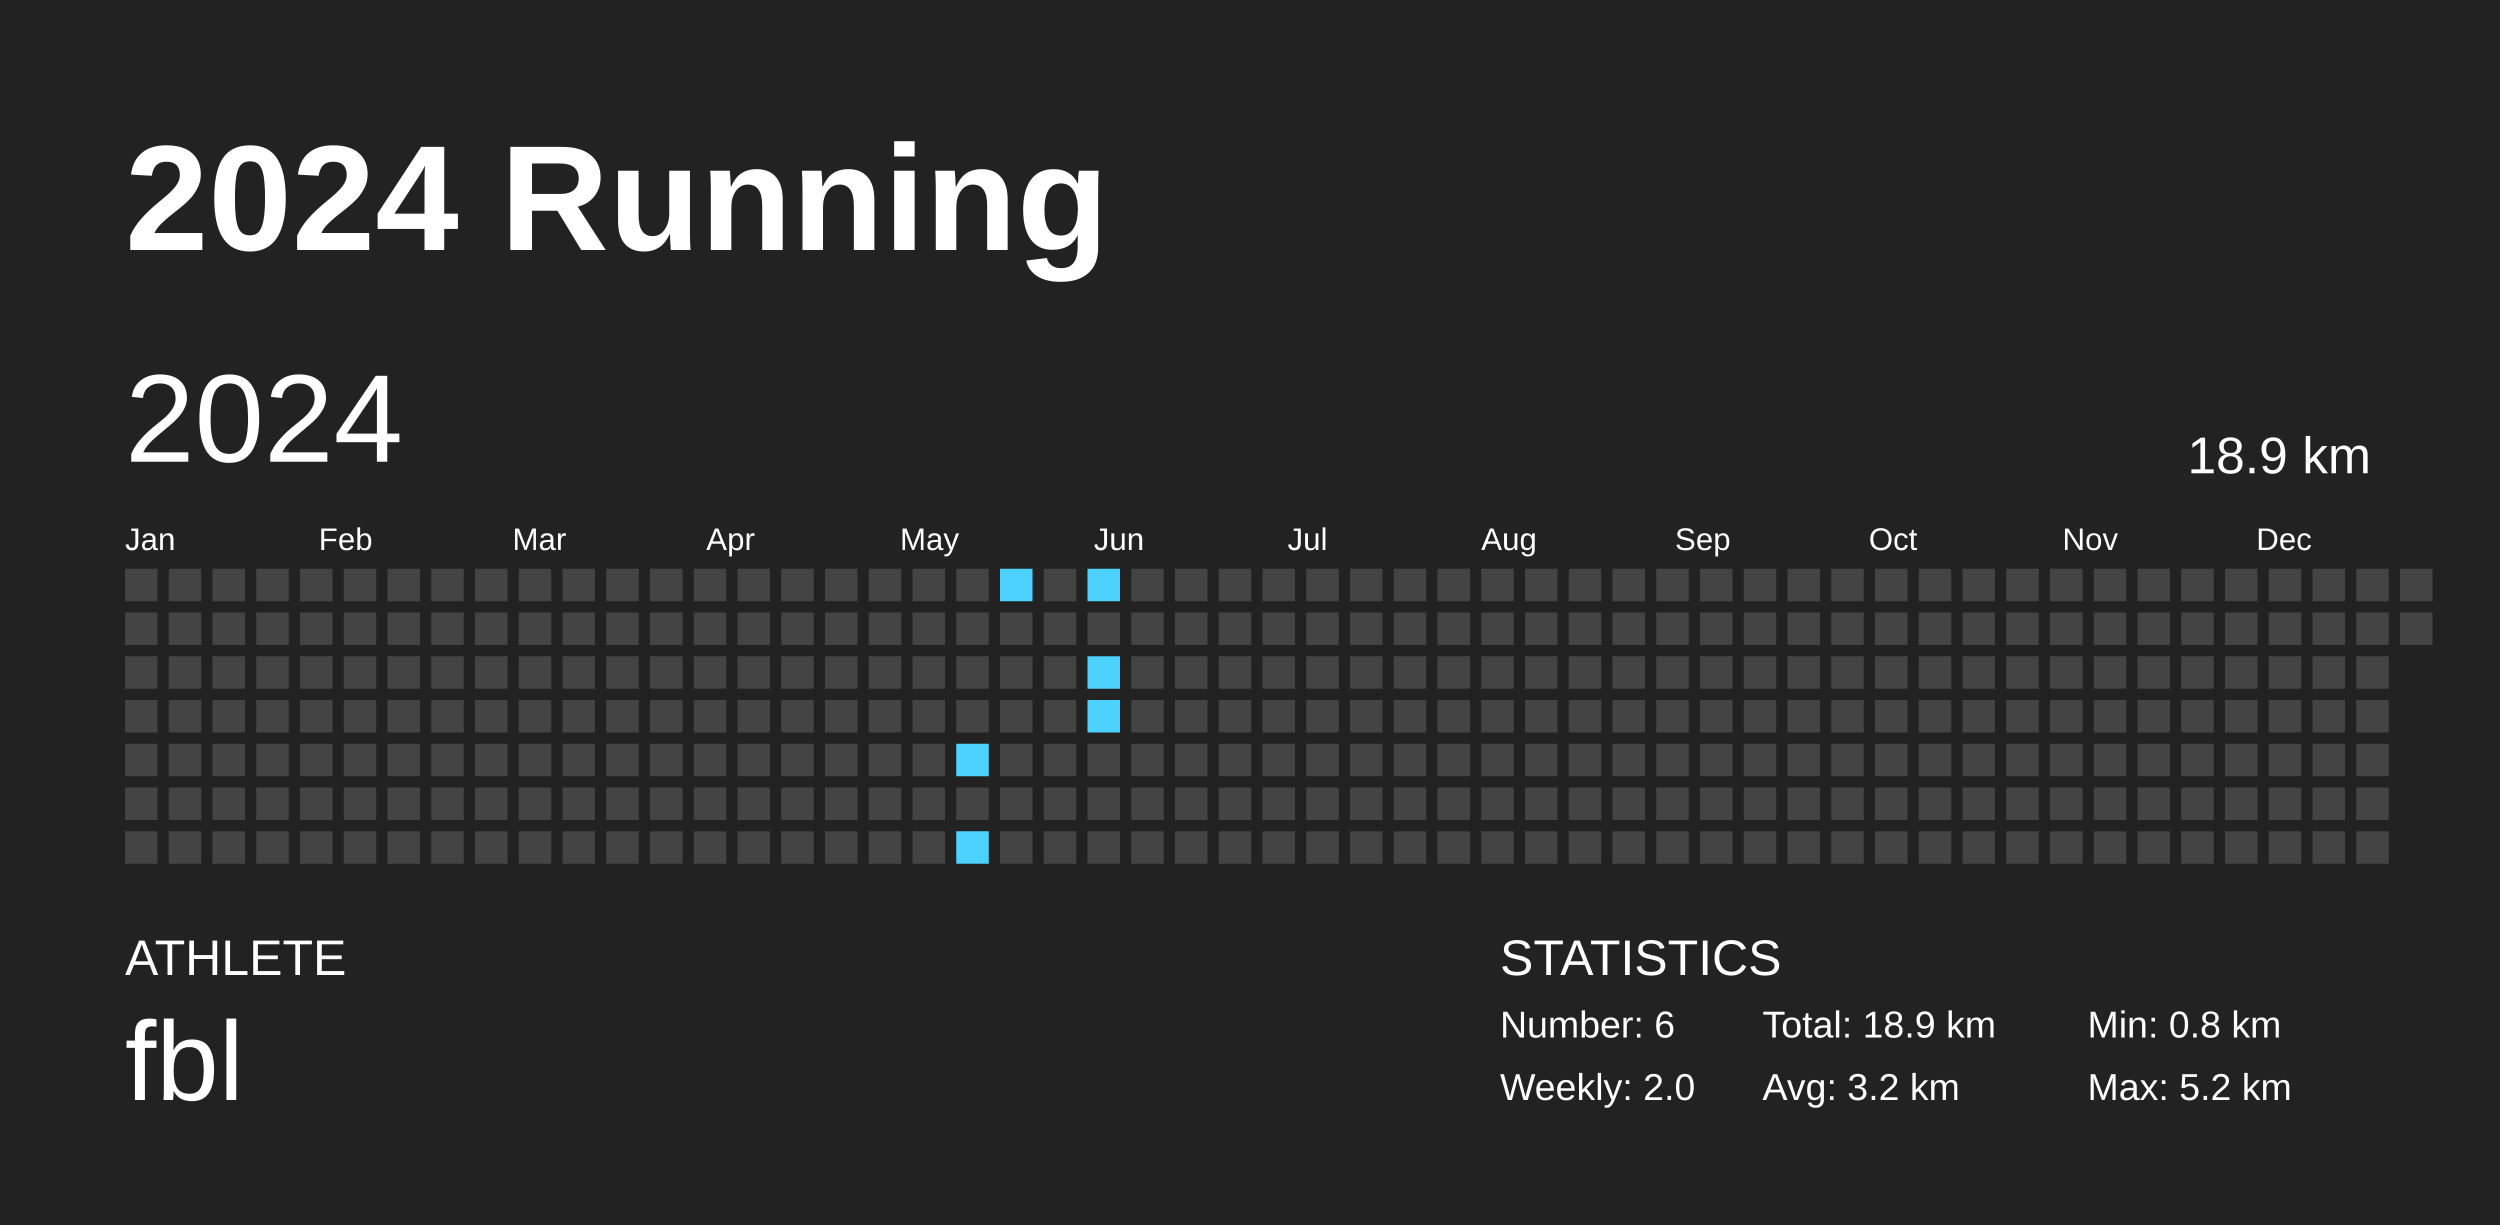
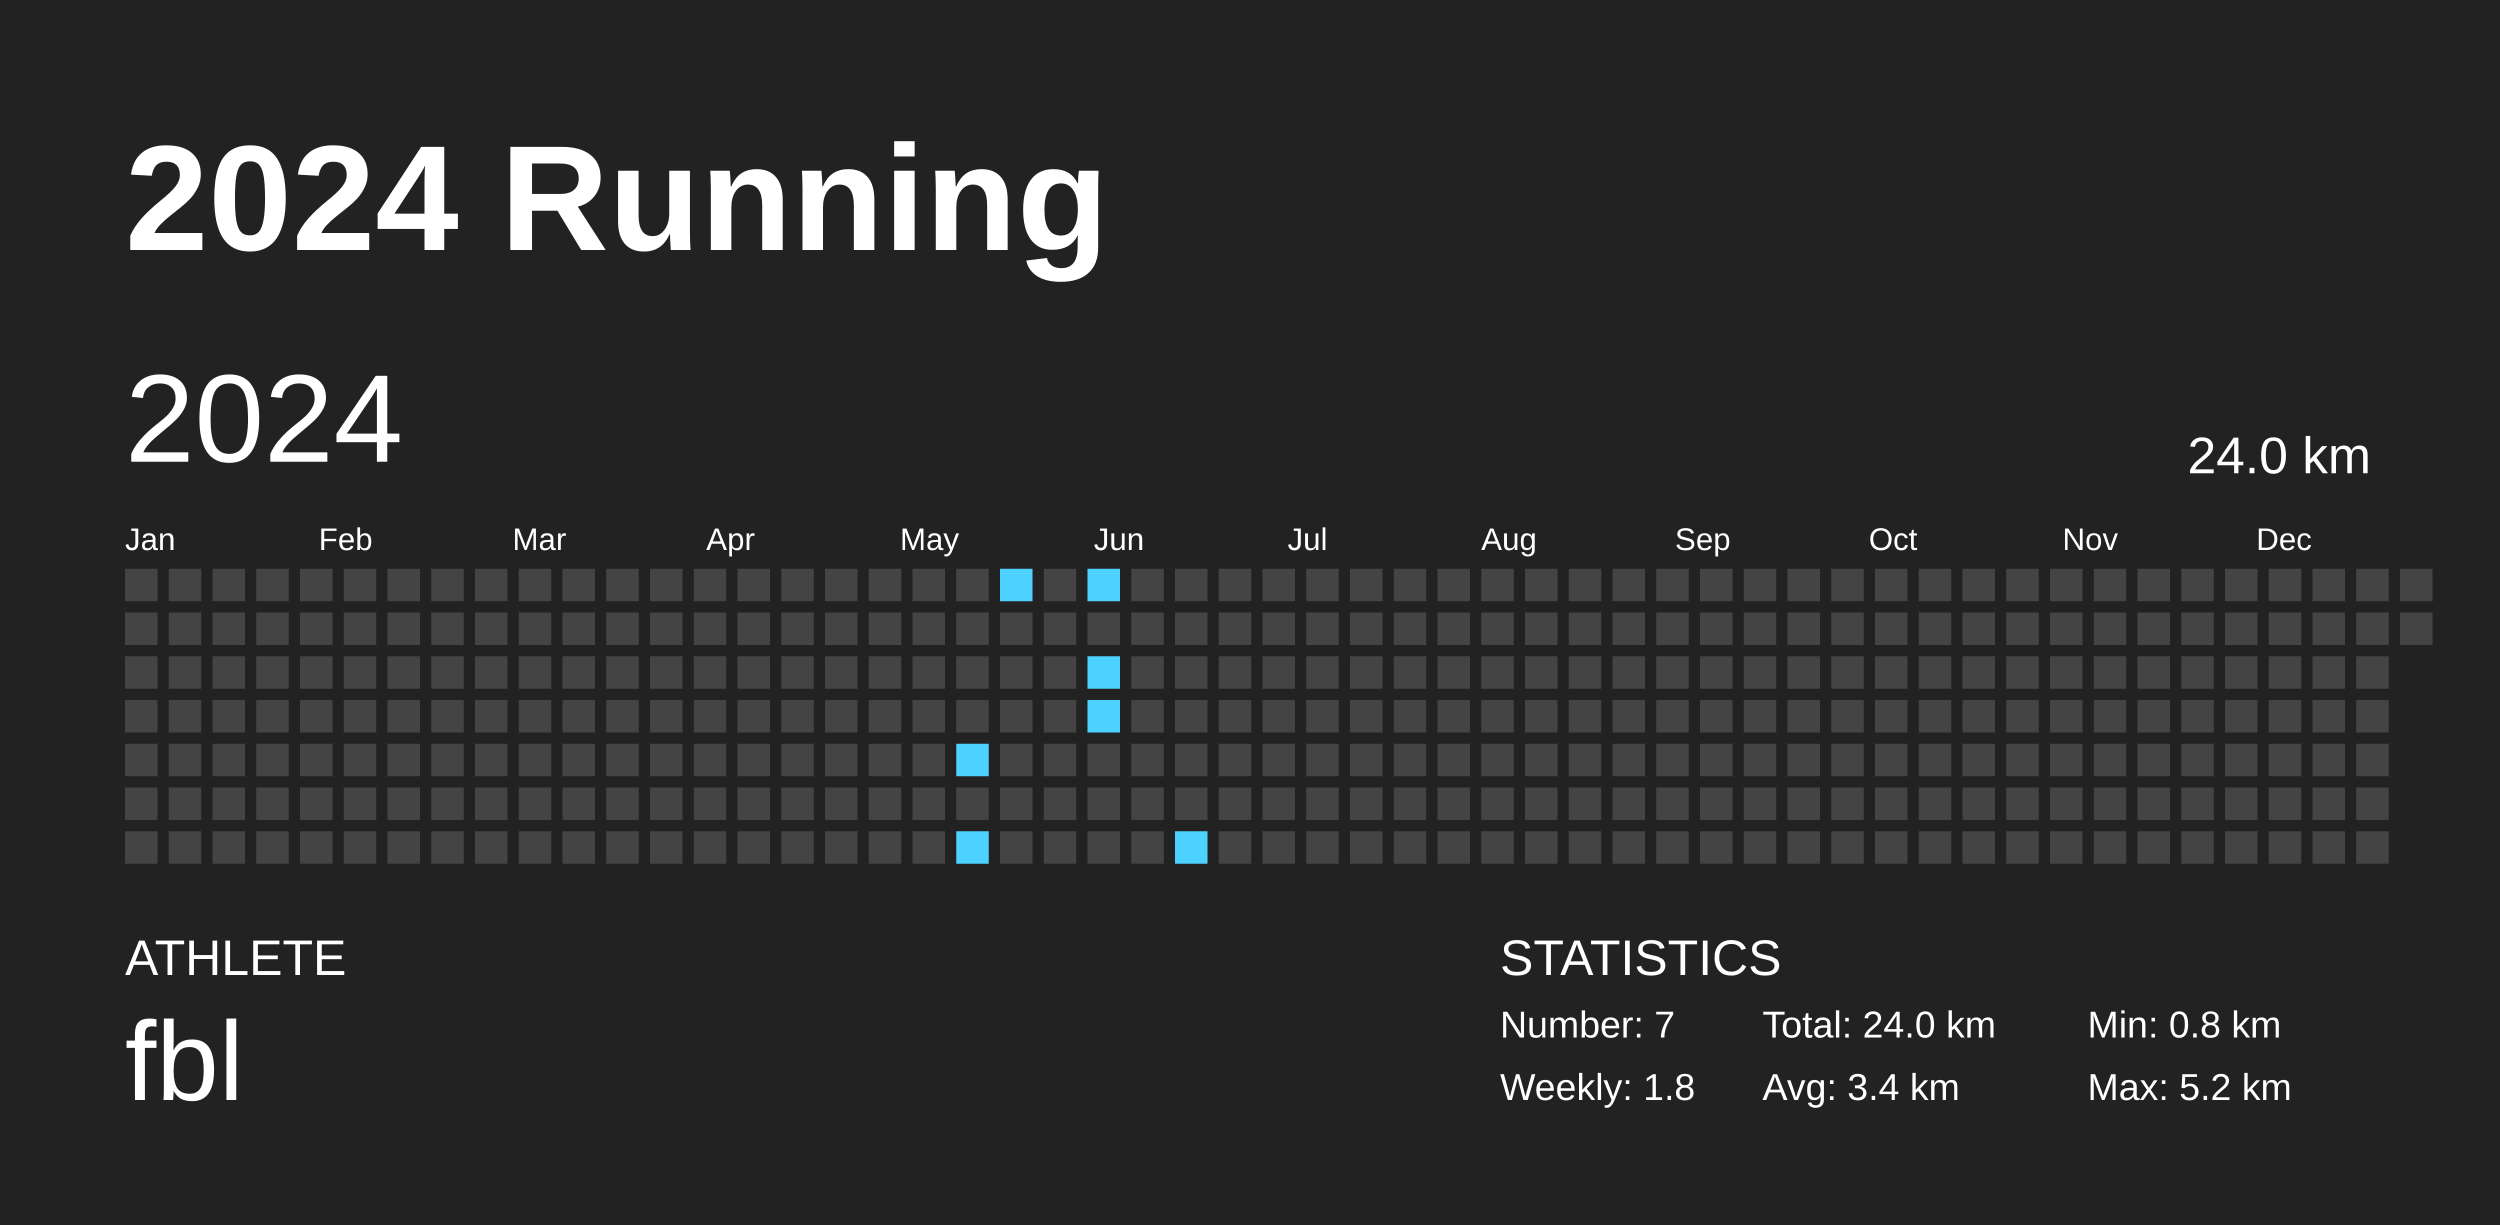
<svg xmlns="http://www.w3.org/2000/svg" baseProfile="full" height="98mm" version="1.1" viewBox="0,0,200,98" width="200mm">
  <defs />
  <rect fill="#222222" height="98" width="200" x="0" y="0" />
  <text fill="#FFFFFF" style="font-size:12px; font-family:Arial; font-weight:bold;" x="10" y="20">2024 Running</text>
  <text fill="#FFFFFF" style="font-size:4px; font-family:Arial" x="10" y="78">ATHLETE</text>
  <text fill="#FFFFFF" style="font-size:9px; font-family:Arial" x="10" y="88">fbl</text>
  <text fill="#FFFFFF" style="font-size:4px; font-family:Arial" x="120" y="78">STATISTICS</text>
-   <text fill="#FFFFFF" style="font-size:3px; font-family:Arial" x="120" y="83">Number: 6</text>
-   <text fill="#FFFFFF" style="font-size:3px; font-family:Arial" x="120" y="88">Weekly: 2.0</text>
-   <text fill="#FFFFFF" style="font-size:3px; font-family:Arial" x="141" y="83">Total: 18.9 km</text>
-   <text fill="#FFFFFF" style="font-size:3px; font-family:Arial" x="141" y="88">Avg: 3.2 km</text>
+   <text fill="#FFFFFF" style="font-size:3px; font-family:Arial" x="120" y="83">Number: 7</text>
+   <text fill="#FFFFFF" style="font-size:3px; font-family:Arial" x="120" y="88">Weekly: 1.8</text>
+   <text fill="#FFFFFF" style="font-size:3px; font-family:Arial" x="141" y="83">Total: 24.0 km</text>
+   <text fill="#FFFFFF" style="font-size:3px; font-family:Arial" x="141" y="88">Avg: 3.4 km</text>
  <text fill="#FFFFFF" style="font-size:3px; font-family:Arial" x="167" y="83">Min: 0.8 km</text>
  <text fill="#FFFFFF" style="font-size:3px; font-family:Arial" x="167" y="88">Max: 5.2 km</text>
  <text dominant-baseline="hanging" fill="#FFFFFF" style="font-size:10.0px; font-family:Arial;" x="10" y="30">2024</text>
-   <text dominant-baseline="hanging" fill="#FFFFFF" style="font-size:4.125px; font-family:Arial;" x="175" y="35">18.9 km</text>
+   <text dominant-baseline="hanging" fill="#FFFFFF" style="font-size:4.125px; font-family:Arial;" x="175" y="35">24.0 km</text>
  <text fill="#FFFFFF" style="font-size:2.5px; font-family:Arial" x="10.0" y="44">Jan</text>
  <text fill="#FFFFFF" style="font-size:2.5px; font-family:Arial" x="25.5" y="44">Feb</text>
  <text fill="#FFFFFF" style="font-size:2.5px; font-family:Arial" x="41.0" y="44">Mar</text>
  <text fill="#FFFFFF" style="font-size:2.5px; font-family:Arial" x="56.5" y="44">Apr</text>
  <text fill="#FFFFFF" style="font-size:2.5px; font-family:Arial" x="72.0" y="44">May</text>
  <text fill="#FFFFFF" style="font-size:2.5px; font-family:Arial" x="87.5" y="44">Jun</text>
  <text fill="#FFFFFF" style="font-size:2.5px; font-family:Arial" x="103.0" y="44">Jul</text>
  <text fill="#FFFFFF" style="font-size:2.5px; font-family:Arial" x="118.5" y="44">Aug</text>
  <text fill="#FFFFFF" style="font-size:2.5px; font-family:Arial" x="134.0" y="44">Sep</text>
  <text fill="#FFFFFF" style="font-size:2.5px; font-family:Arial" x="149.5" y="44">Oct</text>
  <text fill="#FFFFFF" style="font-size:2.5px; font-family:Arial" x="165.0" y="44">Nov</text>
  <text fill="#FFFFFF" style="font-size:2.5px; font-family:Arial" x="180.5" y="44">Dec</text>
  <rect fill="#444444" height="2.6" width="2.6" x="10.0" y="45.5" />
  <rect fill="#444444" height="2.6" width="2.6" x="10.0" y="49.0" />
  <rect fill="#444444" height="2.6" width="2.6" x="10.0" y="52.5" />
  <rect fill="#444444" height="2.6" width="2.6" x="10.0" y="56.0" />
  <rect fill="#444444" height="2.6" width="2.6" x="10.0" y="59.5" />
  <rect fill="#444444" height="2.6" width="2.6" x="10.0" y="63.0" />
  <rect fill="#444444" height="2.6" width="2.6" x="10.0" y="66.5" />
  <rect fill="#444444" height="2.6" width="2.6" x="13.5" y="45.5" />
  <rect fill="#444444" height="2.6" width="2.6" x="13.5" y="49.0" />
  <rect fill="#444444" height="2.6" width="2.6" x="13.5" y="52.5" />
  <rect fill="#444444" height="2.6" width="2.6" x="13.5" y="56.0" />
  <rect fill="#444444" height="2.6" width="2.6" x="13.5" y="59.5" />
  <rect fill="#444444" height="2.6" width="2.6" x="13.5" y="63.0" />
  <rect fill="#444444" height="2.6" width="2.6" x="13.5" y="66.5" />
  <rect fill="#444444" height="2.6" width="2.6" x="17.0" y="45.5" />
  <rect fill="#444444" height="2.6" width="2.6" x="17.0" y="49.0" />
  <rect fill="#444444" height="2.6" width="2.6" x="17.0" y="52.5" />
  <rect fill="#444444" height="2.6" width="2.6" x="17.0" y="56.0" />
  <rect fill="#444444" height="2.6" width="2.6" x="17.0" y="59.5" />
  <rect fill="#444444" height="2.6" width="2.6" x="17.0" y="63.0" />
  <rect fill="#444444" height="2.6" width="2.6" x="17.0" y="66.5" />
  <rect fill="#444444" height="2.6" width="2.6" x="20.5" y="45.5" />
  <rect fill="#444444" height="2.6" width="2.6" x="20.5" y="49.0" />
  <rect fill="#444444" height="2.6" width="2.6" x="20.5" y="52.5" />
  <rect fill="#444444" height="2.6" width="2.6" x="20.5" y="56.0" />
  <rect fill="#444444" height="2.6" width="2.6" x="20.5" y="59.5" />
  <rect fill="#444444" height="2.6" width="2.6" x="20.5" y="63.0" />
  <rect fill="#444444" height="2.6" width="2.6" x="20.5" y="66.5" />
  <rect fill="#444444" height="2.6" width="2.6" x="24.0" y="45.5" />
  <rect fill="#444444" height="2.6" width="2.6" x="24.0" y="49.0" />
  <rect fill="#444444" height="2.6" width="2.6" x="24.0" y="52.5" />
  <rect fill="#444444" height="2.6" width="2.6" x="24.0" y="56.0" />
  <rect fill="#444444" height="2.6" width="2.6" x="24.0" y="59.5" />
  <rect fill="#444444" height="2.6" width="2.6" x="24.0" y="63.0" />
  <rect fill="#444444" height="2.6" width="2.6" x="24.0" y="66.5" />
  <rect fill="#444444" height="2.6" width="2.6" x="27.5" y="45.5" />
  <rect fill="#444444" height="2.6" width="2.6" x="27.5" y="49.0" />
  <rect fill="#444444" height="2.6" width="2.6" x="27.5" y="52.5" />
  <rect fill="#444444" height="2.6" width="2.6" x="27.5" y="56.0" />
  <rect fill="#444444" height="2.6" width="2.6" x="27.5" y="59.5" />
  <rect fill="#444444" height="2.6" width="2.6" x="27.5" y="63.0" />
  <rect fill="#444444" height="2.6" width="2.6" x="27.5" y="66.5" />
  <rect fill="#444444" height="2.6" width="2.6" x="31.0" y="45.5" />
  <rect fill="#444444" height="2.6" width="2.6" x="31.0" y="49.0" />
  <rect fill="#444444" height="2.6" width="2.6" x="31.0" y="52.5" />
  <rect fill="#444444" height="2.6" width="2.6" x="31.0" y="56.0" />
  <rect fill="#444444" height="2.6" width="2.6" x="31.0" y="59.5" />
  <rect fill="#444444" height="2.6" width="2.6" x="31.0" y="63.0" />
  <rect fill="#444444" height="2.6" width="2.6" x="31.0" y="66.5" />
  <rect fill="#444444" height="2.6" width="2.6" x="34.5" y="45.5" />
  <rect fill="#444444" height="2.6" width="2.6" x="34.5" y="49.0" />
  <rect fill="#444444" height="2.6" width="2.6" x="34.5" y="52.5" />
  <rect fill="#444444" height="2.6" width="2.6" x="34.5" y="56.0" />
  <rect fill="#444444" height="2.6" width="2.6" x="34.5" y="59.5" />
  <rect fill="#444444" height="2.6" width="2.6" x="34.5" y="63.0" />
  <rect fill="#444444" height="2.6" width="2.6" x="34.5" y="66.5" />
  <rect fill="#444444" height="2.6" width="2.6" x="38.0" y="45.5" />
  <rect fill="#444444" height="2.6" width="2.6" x="38.0" y="49.0" />
  <rect fill="#444444" height="2.6" width="2.6" x="38.0" y="52.5" />
  <rect fill="#444444" height="2.6" width="2.6" x="38.0" y="56.0" />
  <rect fill="#444444" height="2.6" width="2.6" x="38.0" y="59.5" />
  <rect fill="#444444" height="2.6" width="2.6" x="38.0" y="63.0" />
  <rect fill="#444444" height="2.6" width="2.6" x="38.0" y="66.5" />
  <rect fill="#444444" height="2.6" width="2.6" x="41.5" y="45.5" />
  <rect fill="#444444" height="2.6" width="2.6" x="41.5" y="49.0" />
  <rect fill="#444444" height="2.6" width="2.6" x="41.5" y="52.5" />
  <rect fill="#444444" height="2.6" width="2.6" x="41.5" y="56.0" />
  <rect fill="#444444" height="2.6" width="2.6" x="41.5" y="59.5" />
  <rect fill="#444444" height="2.6" width="2.6" x="41.5" y="63.0" />
  <rect fill="#444444" height="2.6" width="2.6" x="41.5" y="66.5" />
  <rect fill="#444444" height="2.6" width="2.6" x="45.0" y="45.5" />
  <rect fill="#444444" height="2.6" width="2.6" x="45.0" y="49.0" />
  <rect fill="#444444" height="2.6" width="2.6" x="45.0" y="52.5" />
  <rect fill="#444444" height="2.6" width="2.6" x="45.0" y="56.0" />
  <rect fill="#444444" height="2.6" width="2.6" x="45.0" y="59.5" />
  <rect fill="#444444" height="2.6" width="2.6" x="45.0" y="63.0" />
  <rect fill="#444444" height="2.6" width="2.6" x="45.0" y="66.5" />
  <rect fill="#444444" height="2.6" width="2.6" x="48.5" y="45.5" />
  <rect fill="#444444" height="2.6" width="2.6" x="48.5" y="49.0" />
  <rect fill="#444444" height="2.6" width="2.6" x="48.5" y="52.5" />
  <rect fill="#444444" height="2.6" width="2.6" x="48.5" y="56.0" />
  <rect fill="#444444" height="2.6" width="2.6" x="48.5" y="59.5" />
  <rect fill="#444444" height="2.6" width="2.6" x="48.5" y="63.0" />
  <rect fill="#444444" height="2.6" width="2.6" x="48.5" y="66.5" />
  <rect fill="#444444" height="2.6" width="2.6" x="52.0" y="45.5" />
  <rect fill="#444444" height="2.6" width="2.6" x="52.0" y="49.0" />
  <rect fill="#444444" height="2.6" width="2.6" x="52.0" y="52.5" />
  <rect fill="#444444" height="2.6" width="2.6" x="52.0" y="56.0" />
  <rect fill="#444444" height="2.6" width="2.6" x="52.0" y="59.5" />
  <rect fill="#444444" height="2.6" width="2.6" x="52.0" y="63.0" />
  <rect fill="#444444" height="2.6" width="2.6" x="52.0" y="66.5" />
  <rect fill="#444444" height="2.6" width="2.6" x="55.5" y="45.5" />
  <rect fill="#444444" height="2.6" width="2.6" x="55.5" y="49.0" />
  <rect fill="#444444" height="2.6" width="2.6" x="55.5" y="52.5" />
  <rect fill="#444444" height="2.6" width="2.6" x="55.5" y="56.0" />
  <rect fill="#444444" height="2.6" width="2.6" x="55.5" y="59.5" />
  <rect fill="#444444" height="2.6" width="2.6" x="55.5" y="63.0" />
  <rect fill="#444444" height="2.6" width="2.6" x="55.5" y="66.5" />
  <rect fill="#444444" height="2.6" width="2.6" x="59.0" y="45.5" />
  <rect fill="#444444" height="2.6" width="2.6" x="59.0" y="49.0" />
  <rect fill="#444444" height="2.6" width="2.6" x="59.0" y="52.5" />
  <rect fill="#444444" height="2.6" width="2.6" x="59.0" y="56.0" />
  <rect fill="#444444" height="2.6" width="2.6" x="59.0" y="59.5" />
  <rect fill="#444444" height="2.6" width="2.6" x="59.0" y="63.0" />
  <rect fill="#444444" height="2.6" width="2.6" x="59.0" y="66.5" />
  <rect fill="#444444" height="2.6" width="2.6" x="62.5" y="45.5" />
  <rect fill="#444444" height="2.6" width="2.6" x="62.5" y="49.0" />
  <rect fill="#444444" height="2.6" width="2.6" x="62.5" y="52.5" />
  <rect fill="#444444" height="2.6" width="2.6" x="62.5" y="56.0" />
  <rect fill="#444444" height="2.6" width="2.6" x="62.5" y="59.5" />
  <rect fill="#444444" height="2.6" width="2.6" x="62.5" y="63.0" />
  <rect fill="#444444" height="2.6" width="2.6" x="62.5" y="66.5" />
  <rect fill="#444444" height="2.6" width="2.6" x="66.0" y="45.5" />
  <rect fill="#444444" height="2.6" width="2.6" x="66.0" y="49.0" />
  <rect fill="#444444" height="2.6" width="2.6" x="66.0" y="52.5" />
  <rect fill="#444444" height="2.6" width="2.6" x="66.0" y="56.0" />
  <rect fill="#444444" height="2.6" width="2.6" x="66.0" y="59.5" />
  <rect fill="#444444" height="2.6" width="2.6" x="66.0" y="63.0" />
  <rect fill="#444444" height="2.6" width="2.6" x="66.0" y="66.5" />
  <rect fill="#444444" height="2.6" width="2.6" x="69.5" y="45.5" />
  <rect fill="#444444" height="2.6" width="2.6" x="69.5" y="49.0" />
  <rect fill="#444444" height="2.6" width="2.6" x="69.5" y="52.5" />
  <rect fill="#444444" height="2.6" width="2.6" x="69.5" y="56.0" />
  <rect fill="#444444" height="2.6" width="2.6" x="69.5" y="59.5" />
  <rect fill="#444444" height="2.6" width="2.6" x="69.5" y="63.0" />
  <rect fill="#444444" height="2.6" width="2.6" x="69.5" y="66.5" />
  <rect fill="#444444" height="2.6" width="2.6" x="73.0" y="45.5" />
  <rect fill="#444444" height="2.6" width="2.6" x="73.0" y="49.0" />
  <rect fill="#444444" height="2.6" width="2.6" x="73.0" y="52.5" />
  <rect fill="#444444" height="2.6" width="2.6" x="73.0" y="56.0" />
  <rect fill="#444444" height="2.6" width="2.6" x="73.0" y="59.5" />
  <rect fill="#444444" height="2.6" width="2.6" x="73.0" y="63.0" />
  <rect fill="#444444" height="2.6" width="2.6" x="73.0" y="66.5" />
  <rect fill="#444444" height="2.6" width="2.6" x="76.5" y="45.5" />
  <rect fill="#444444" height="2.6" width="2.6" x="76.5" y="49.0" />
  <rect fill="#444444" height="2.6" width="2.6" x="76.5" y="52.5" />
  <rect fill="#444444" height="2.6" width="2.6" x="76.5" y="56.0" />
  <rect fill="#4dd2ff" height="2.6" width="2.6" x="76.5" y="59.5" />
  <rect fill="#444444" height="2.6" width="2.6" x="76.5" y="63.0" />
  <rect fill="#4dd2ff" height="2.6" width="2.6" x="76.5" y="66.5" />
  <rect fill="#4dd2ff" height="2.6" width="2.6" x="80.0" y="45.5" />
  <rect fill="#444444" height="2.6" width="2.6" x="80.0" y="49.0" />
  <rect fill="#444444" height="2.6" width="2.6" x="80.0" y="52.5" />
  <rect fill="#444444" height="2.6" width="2.6" x="80.0" y="56.0" />
  <rect fill="#444444" height="2.6" width="2.6" x="80.0" y="59.5" />
  <rect fill="#444444" height="2.6" width="2.6" x="80.0" y="63.0" />
  <rect fill="#444444" height="2.6" width="2.6" x="80.0" y="66.5" />
  <rect fill="#444444" height="2.6" width="2.6" x="83.5" y="45.5" />
  <rect fill="#444444" height="2.6" width="2.6" x="83.5" y="49.0" />
  <rect fill="#444444" height="2.6" width="2.6" x="83.5" y="52.5" />
  <rect fill="#444444" height="2.6" width="2.6" x="83.5" y="56.0" />
  <rect fill="#444444" height="2.6" width="2.6" x="83.5" y="59.5" />
  <rect fill="#444444" height="2.6" width="2.6" x="83.5" y="63.0" />
  <rect fill="#444444" height="2.6" width="2.6" x="83.5" y="66.5" />
  <rect fill="#4dd2ff" height="2.6" width="2.6" x="87.0" y="45.5" />
  <rect fill="#444444" height="2.6" width="2.6" x="87.0" y="49.0" />
  <rect fill="#4dd2ff" height="2.6" width="2.6" x="87.0" y="52.5" />
  <rect fill="#4dd2ff" height="2.6" width="2.6" x="87.0" y="56.0" />
  <rect fill="#444444" height="2.6" width="2.6" x="87.0" y="59.5" />
  <rect fill="#444444" height="2.6" width="2.6" x="87.0" y="63.0" />
  <rect fill="#444444" height="2.6" width="2.6" x="87.0" y="66.5" />
  <rect fill="#444444" height="2.6" width="2.6" x="90.5" y="45.5" />
  <rect fill="#444444" height="2.6" width="2.6" x="90.5" y="49.0" />
  <rect fill="#444444" height="2.6" width="2.6" x="90.5" y="52.5" />
  <rect fill="#444444" height="2.6" width="2.6" x="90.5" y="56.0" />
  <rect fill="#444444" height="2.6" width="2.6" x="90.5" y="59.5" />
  <rect fill="#444444" height="2.6" width="2.6" x="90.5" y="63.0" />
  <rect fill="#444444" height="2.6" width="2.6" x="90.5" y="66.5" />
  <rect fill="#444444" height="2.6" width="2.6" x="94.0" y="45.5" />
  <rect fill="#444444" height="2.6" width="2.6" x="94.0" y="49.0" />
  <rect fill="#444444" height="2.6" width="2.6" x="94.0" y="52.5" />
  <rect fill="#444444" height="2.6" width="2.6" x="94.0" y="56.0" />
  <rect fill="#444444" height="2.6" width="2.6" x="94.0" y="59.5" />
  <rect fill="#444444" height="2.6" width="2.6" x="94.0" y="63.0" />
-   <rect fill="#444444" height="2.6" width="2.6" x="94.0" y="66.5" />
+   <rect fill="#4dd2ff" height="2.6" width="2.6" x="94.0" y="66.5" />
  <rect fill="#444444" height="2.6" width="2.6" x="97.5" y="45.5" />
  <rect fill="#444444" height="2.6" width="2.6" x="97.5" y="49.0" />
  <rect fill="#444444" height="2.6" width="2.6" x="97.5" y="52.5" />
  <rect fill="#444444" height="2.6" width="2.6" x="97.5" y="56.0" />
  <rect fill="#444444" height="2.6" width="2.6" x="97.5" y="59.5" />
  <rect fill="#444444" height="2.6" width="2.6" x="97.5" y="63.0" />
  <rect fill="#444444" height="2.6" width="2.6" x="97.5" y="66.5" />
  <rect fill="#444444" height="2.6" width="2.6" x="101.0" y="45.5" />
  <rect fill="#444444" height="2.6" width="2.6" x="101.0" y="49.0" />
  <rect fill="#444444" height="2.6" width="2.6" x="101.0" y="52.5" />
  <rect fill="#444444" height="2.6" width="2.6" x="101.0" y="56.0" />
  <rect fill="#444444" height="2.6" width="2.6" x="101.0" y="59.5" />
  <rect fill="#444444" height="2.6" width="2.6" x="101.0" y="63.0" />
  <rect fill="#444444" height="2.6" width="2.6" x="101.0" y="66.5" />
  <rect fill="#444444" height="2.6" width="2.6" x="104.5" y="45.5" />
  <rect fill="#444444" height="2.6" width="2.6" x="104.5" y="49.0" />
  <rect fill="#444444" height="2.6" width="2.6" x="104.5" y="52.5" />
  <rect fill="#444444" height="2.6" width="2.6" x="104.5" y="56.0" />
  <rect fill="#444444" height="2.6" width="2.6" x="104.5" y="59.5" />
  <rect fill="#444444" height="2.6" width="2.6" x="104.5" y="63.0" />
  <rect fill="#444444" height="2.6" width="2.6" x="104.5" y="66.5" />
  <rect fill="#444444" height="2.6" width="2.6" x="108.0" y="45.5" />
  <rect fill="#444444" height="2.6" width="2.6" x="108.0" y="49.0" />
  <rect fill="#444444" height="2.6" width="2.6" x="108.0" y="52.5" />
  <rect fill="#444444" height="2.6" width="2.6" x="108.0" y="56.0" />
  <rect fill="#444444" height="2.6" width="2.6" x="108.0" y="59.5" />
  <rect fill="#444444" height="2.6" width="2.6" x="108.0" y="63.0" />
  <rect fill="#444444" height="2.6" width="2.6" x="108.0" y="66.5" />
  <rect fill="#444444" height="2.6" width="2.6" x="111.5" y="45.5" />
  <rect fill="#444444" height="2.6" width="2.6" x="111.5" y="49.0" />
  <rect fill="#444444" height="2.6" width="2.6" x="111.5" y="52.5" />
  <rect fill="#444444" height="2.6" width="2.6" x="111.5" y="56.0" />
  <rect fill="#444444" height="2.6" width="2.6" x="111.5" y="59.5" />
  <rect fill="#444444" height="2.6" width="2.6" x="111.5" y="63.0" />
  <rect fill="#444444" height="2.6" width="2.6" x="111.5" y="66.5" />
  <rect fill="#444444" height="2.6" width="2.6" x="115.0" y="45.5" />
  <rect fill="#444444" height="2.6" width="2.6" x="115.0" y="49.0" />
  <rect fill="#444444" height="2.6" width="2.6" x="115.0" y="52.5" />
  <rect fill="#444444" height="2.6" width="2.6" x="115.0" y="56.0" />
  <rect fill="#444444" height="2.6" width="2.6" x="115.0" y="59.5" />
  <rect fill="#444444" height="2.6" width="2.6" x="115.0" y="63.0" />
  <rect fill="#444444" height="2.6" width="2.6" x="115.0" y="66.5" />
  <rect fill="#444444" height="2.6" width="2.6" x="118.5" y="45.5" />
  <rect fill="#444444" height="2.6" width="2.6" x="118.5" y="49.0" />
  <rect fill="#444444" height="2.6" width="2.6" x="118.5" y="52.5" />
  <rect fill="#444444" height="2.6" width="2.6" x="118.5" y="56.0" />
  <rect fill="#444444" height="2.6" width="2.6" x="118.5" y="59.5" />
  <rect fill="#444444" height="2.6" width="2.6" x="118.5" y="63.0" />
  <rect fill="#444444" height="2.6" width="2.6" x="118.5" y="66.5" />
  <rect fill="#444444" height="2.6" width="2.6" x="122.0" y="45.5" />
  <rect fill="#444444" height="2.6" width="2.6" x="122.0" y="49.0" />
  <rect fill="#444444" height="2.6" width="2.6" x="122.0" y="52.5" />
  <rect fill="#444444" height="2.6" width="2.6" x="122.0" y="56.0" />
  <rect fill="#444444" height="2.6" width="2.6" x="122.0" y="59.5" />
  <rect fill="#444444" height="2.6" width="2.6" x="122.0" y="63.0" />
  <rect fill="#444444" height="2.6" width="2.6" x="122.0" y="66.5" />
  <rect fill="#444444" height="2.6" width="2.6" x="125.5" y="45.5" />
  <rect fill="#444444" height="2.6" width="2.6" x="125.5" y="49.0" />
  <rect fill="#444444" height="2.6" width="2.6" x="125.5" y="52.5" />
  <rect fill="#444444" height="2.6" width="2.6" x="125.5" y="56.0" />
  <rect fill="#444444" height="2.6" width="2.6" x="125.5" y="59.5" />
  <rect fill="#444444" height="2.6" width="2.6" x="125.5" y="63.0" />
  <rect fill="#444444" height="2.6" width="2.6" x="125.5" y="66.5" />
  <rect fill="#444444" height="2.6" width="2.6" x="129.0" y="45.5" />
  <rect fill="#444444" height="2.6" width="2.6" x="129.0" y="49.0" />
  <rect fill="#444444" height="2.6" width="2.6" x="129.0" y="52.5" />
  <rect fill="#444444" height="2.6" width="2.6" x="129.0" y="56.0" />
  <rect fill="#444444" height="2.6" width="2.6" x="129.0" y="59.5" />
  <rect fill="#444444" height="2.6" width="2.6" x="129.0" y="63.0" />
  <rect fill="#444444" height="2.6" width="2.6" x="129.0" y="66.5" />
  <rect fill="#444444" height="2.6" width="2.6" x="132.5" y="45.5" />
  <rect fill="#444444" height="2.6" width="2.6" x="132.5" y="49.0" />
  <rect fill="#444444" height="2.6" width="2.6" x="132.5" y="52.5" />
  <rect fill="#444444" height="2.6" width="2.6" x="132.5" y="56.0" />
  <rect fill="#444444" height="2.6" width="2.6" x="132.5" y="59.5" />
  <rect fill="#444444" height="2.6" width="2.6" x="132.5" y="63.0" />
  <rect fill="#444444" height="2.6" width="2.6" x="132.5" y="66.5" />
  <rect fill="#444444" height="2.6" width="2.6" x="136.0" y="45.5" />
  <rect fill="#444444" height="2.6" width="2.6" x="136.0" y="49.0" />
  <rect fill="#444444" height="2.6" width="2.6" x="136.0" y="52.5" />
  <rect fill="#444444" height="2.6" width="2.6" x="136.0" y="56.0" />
  <rect fill="#444444" height="2.6" width="2.6" x="136.0" y="59.5" />
  <rect fill="#444444" height="2.6" width="2.6" x="136.0" y="63.0" />
  <rect fill="#444444" height="2.6" width="2.6" x="136.0" y="66.5" />
  <rect fill="#444444" height="2.6" width="2.6" x="139.5" y="45.5" />
  <rect fill="#444444" height="2.6" width="2.6" x="139.5" y="49.0" />
  <rect fill="#444444" height="2.6" width="2.6" x="139.5" y="52.5" />
  <rect fill="#444444" height="2.6" width="2.6" x="139.5" y="56.0" />
  <rect fill="#444444" height="2.6" width="2.6" x="139.5" y="59.5" />
  <rect fill="#444444" height="2.6" width="2.6" x="139.5" y="63.0" />
  <rect fill="#444444" height="2.6" width="2.6" x="139.5" y="66.5" />
  <rect fill="#444444" height="2.6" width="2.6" x="143.0" y="45.5" />
  <rect fill="#444444" height="2.6" width="2.6" x="143.0" y="49.0" />
  <rect fill="#444444" height="2.6" width="2.6" x="143.0" y="52.5" />
  <rect fill="#444444" height="2.6" width="2.6" x="143.0" y="56.0" />
  <rect fill="#444444" height="2.6" width="2.6" x="143.0" y="59.5" />
  <rect fill="#444444" height="2.6" width="2.6" x="143.0" y="63.0" />
  <rect fill="#444444" height="2.6" width="2.6" x="143.0" y="66.5" />
  <rect fill="#444444" height="2.6" width="2.6" x="146.5" y="45.5" />
  <rect fill="#444444" height="2.6" width="2.6" x="146.5" y="49.0" />
  <rect fill="#444444" height="2.6" width="2.6" x="146.5" y="52.5" />
  <rect fill="#444444" height="2.6" width="2.6" x="146.5" y="56.0" />
  <rect fill="#444444" height="2.6" width="2.6" x="146.5" y="59.5" />
  <rect fill="#444444" height="2.6" width="2.6" x="146.5" y="63.0" />
  <rect fill="#444444" height="2.6" width="2.6" x="146.5" y="66.5" />
  <rect fill="#444444" height="2.6" width="2.6" x="150.0" y="45.5" />
  <rect fill="#444444" height="2.6" width="2.6" x="150.0" y="49.0" />
  <rect fill="#444444" height="2.6" width="2.6" x="150.0" y="52.5" />
  <rect fill="#444444" height="2.6" width="2.6" x="150.0" y="56.0" />
  <rect fill="#444444" height="2.6" width="2.6" x="150.0" y="59.5" />
  <rect fill="#444444" height="2.6" width="2.6" x="150.0" y="63.0" />
  <rect fill="#444444" height="2.6" width="2.6" x="150.0" y="66.5" />
  <rect fill="#444444" height="2.6" width="2.6" x="153.5" y="45.5" />
  <rect fill="#444444" height="2.6" width="2.6" x="153.5" y="49.0" />
  <rect fill="#444444" height="2.6" width="2.6" x="153.5" y="52.5" />
  <rect fill="#444444" height="2.6" width="2.6" x="153.5" y="56.0" />
  <rect fill="#444444" height="2.6" width="2.6" x="153.5" y="59.5" />
  <rect fill="#444444" height="2.6" width="2.6" x="153.5" y="63.0" />
  <rect fill="#444444" height="2.6" width="2.6" x="153.5" y="66.5" />
  <rect fill="#444444" height="2.6" width="2.6" x="157.0" y="45.5" />
  <rect fill="#444444" height="2.6" width="2.6" x="157.0" y="49.0" />
  <rect fill="#444444" height="2.6" width="2.6" x="157.0" y="52.5" />
  <rect fill="#444444" height="2.6" width="2.6" x="157.0" y="56.0" />
  <rect fill="#444444" height="2.6" width="2.6" x="157.0" y="59.5" />
  <rect fill="#444444" height="2.6" width="2.6" x="157.0" y="63.0" />
  <rect fill="#444444" height="2.6" width="2.6" x="157.0" y="66.5" />
  <rect fill="#444444" height="2.6" width="2.6" x="160.5" y="45.5" />
  <rect fill="#444444" height="2.6" width="2.6" x="160.5" y="49.0" />
  <rect fill="#444444" height="2.6" width="2.6" x="160.5" y="52.5" />
  <rect fill="#444444" height="2.6" width="2.6" x="160.5" y="56.0" />
  <rect fill="#444444" height="2.6" width="2.6" x="160.5" y="59.5" />
  <rect fill="#444444" height="2.6" width="2.6" x="160.5" y="63.0" />
  <rect fill="#444444" height="2.6" width="2.6" x="160.5" y="66.5" />
  <rect fill="#444444" height="2.6" width="2.6" x="164.0" y="45.5" />
  <rect fill="#444444" height="2.6" width="2.6" x="164.0" y="49.0" />
  <rect fill="#444444" height="2.6" width="2.6" x="164.0" y="52.5" />
  <rect fill="#444444" height="2.6" width="2.6" x="164.0" y="56.0" />
  <rect fill="#444444" height="2.6" width="2.6" x="164.0" y="59.5" />
  <rect fill="#444444" height="2.6" width="2.6" x="164.0" y="63.0" />
  <rect fill="#444444" height="2.6" width="2.6" x="164.0" y="66.5" />
  <rect fill="#444444" height="2.6" width="2.6" x="167.5" y="45.5" />
  <rect fill="#444444" height="2.6" width="2.6" x="167.5" y="49.0" />
  <rect fill="#444444" height="2.6" width="2.6" x="167.5" y="52.5" />
  <rect fill="#444444" height="2.6" width="2.6" x="167.5" y="56.0" />
  <rect fill="#444444" height="2.6" width="2.6" x="167.5" y="59.5" />
  <rect fill="#444444" height="2.6" width="2.6" x="167.5" y="63.0" />
  <rect fill="#444444" height="2.6" width="2.6" x="167.5" y="66.5" />
  <rect fill="#444444" height="2.6" width="2.6" x="171.0" y="45.5" />
  <rect fill="#444444" height="2.6" width="2.6" x="171.0" y="49.0" />
  <rect fill="#444444" height="2.6" width="2.6" x="171.0" y="52.5" />
  <rect fill="#444444" height="2.6" width="2.6" x="171.0" y="56.0" />
  <rect fill="#444444" height="2.6" width="2.6" x="171.0" y="59.5" />
  <rect fill="#444444" height="2.6" width="2.6" x="171.0" y="63.0" />
  <rect fill="#444444" height="2.6" width="2.6" x="171.0" y="66.5" />
  <rect fill="#444444" height="2.6" width="2.6" x="174.5" y="45.5" />
  <rect fill="#444444" height="2.6" width="2.6" x="174.5" y="49.0" />
  <rect fill="#444444" height="2.6" width="2.6" x="174.5" y="52.5" />
  <rect fill="#444444" height="2.6" width="2.6" x="174.5" y="56.0" />
  <rect fill="#444444" height="2.6" width="2.6" x="174.5" y="59.5" />
  <rect fill="#444444" height="2.6" width="2.6" x="174.5" y="63.0" />
  <rect fill="#444444" height="2.6" width="2.6" x="174.5" y="66.5" />
  <rect fill="#444444" height="2.6" width="2.6" x="178.0" y="45.5" />
  <rect fill="#444444" height="2.6" width="2.6" x="178.0" y="49.0" />
  <rect fill="#444444" height="2.6" width="2.6" x="178.0" y="52.5" />
  <rect fill="#444444" height="2.6" width="2.6" x="178.0" y="56.0" />
  <rect fill="#444444" height="2.6" width="2.6" x="178.0" y="59.5" />
  <rect fill="#444444" height="2.6" width="2.6" x="178.0" y="63.0" />
  <rect fill="#444444" height="2.6" width="2.6" x="178.0" y="66.5" />
  <rect fill="#444444" height="2.6" width="2.6" x="181.5" y="45.5" />
  <rect fill="#444444" height="2.6" width="2.6" x="181.5" y="49.0" />
  <rect fill="#444444" height="2.6" width="2.6" x="181.5" y="52.5" />
  <rect fill="#444444" height="2.6" width="2.6" x="181.5" y="56.0" />
  <rect fill="#444444" height="2.6" width="2.6" x="181.5" y="59.5" />
  <rect fill="#444444" height="2.6" width="2.6" x="181.5" y="63.0" />
  <rect fill="#444444" height="2.6" width="2.6" x="181.5" y="66.5" />
  <rect fill="#444444" height="2.6" width="2.6" x="185.0" y="45.5" />
  <rect fill="#444444" height="2.6" width="2.6" x="185.0" y="49.0" />
  <rect fill="#444444" height="2.6" width="2.6" x="185.0" y="52.5" />
  <rect fill="#444444" height="2.6" width="2.6" x="185.0" y="56.0" />
  <rect fill="#444444" height="2.6" width="2.6" x="185.0" y="59.5" />
  <rect fill="#444444" height="2.6" width="2.6" x="185.0" y="63.0" />
  <rect fill="#444444" height="2.6" width="2.6" x="185.0" y="66.5" />
  <rect fill="#444444" height="2.6" width="2.6" x="188.5" y="45.5" />
  <rect fill="#444444" height="2.6" width="2.6" x="188.5" y="49.0" />
  <rect fill="#444444" height="2.6" width="2.6" x="188.5" y="52.5" />
  <rect fill="#444444" height="2.6" width="2.6" x="188.5" y="56.0" />
  <rect fill="#444444" height="2.6" width="2.6" x="188.5" y="59.5" />
  <rect fill="#444444" height="2.6" width="2.6" x="188.5" y="63.0" />
  <rect fill="#444444" height="2.6" width="2.6" x="188.5" y="66.5" />
  <rect fill="#444444" height="2.6" width="2.6" x="192.0" y="45.5" />
  <rect fill="#444444" height="2.6" width="2.6" x="192.0" y="49.0" />
</svg>
